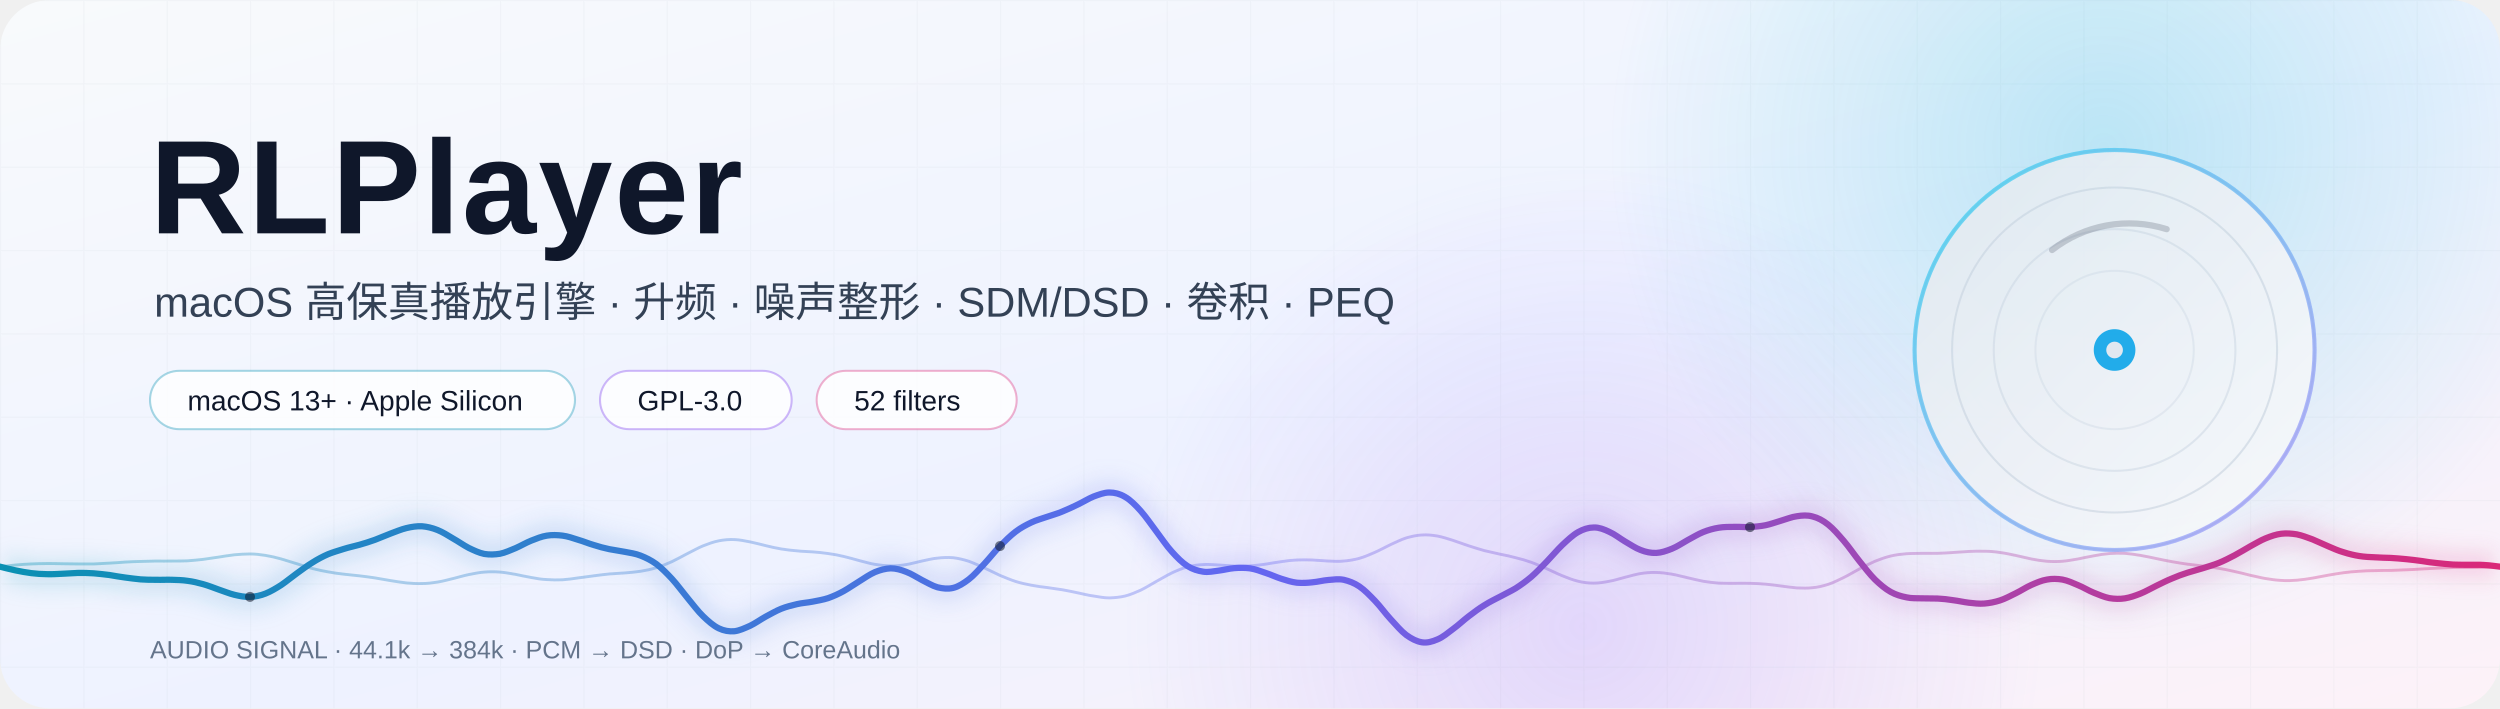
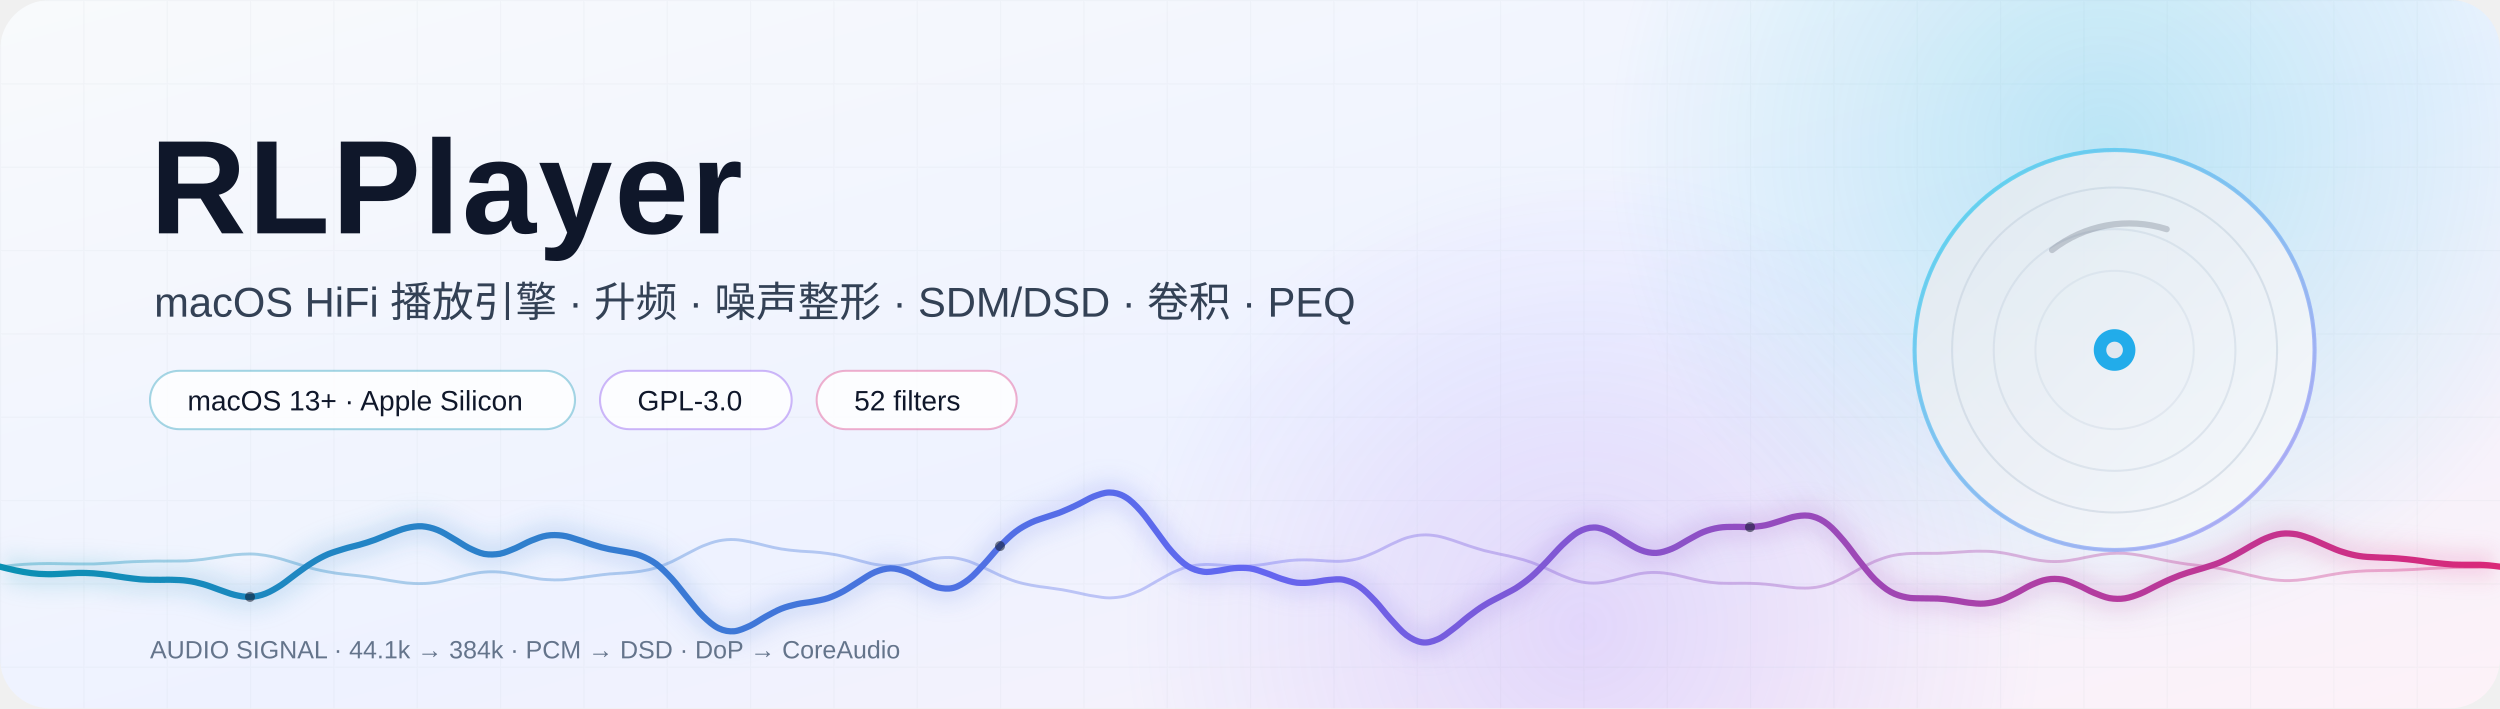
<svg xmlns="http://www.w3.org/2000/svg" width="1200" height="340" viewBox="0 0 1200 340" role="img" aria-labelledby="t d">
  <defs>
    <linearGradient id="bg" x1="0" y1="0" x2="1" y2="1">
      <stop offset="0" stop-color="#f8fafc" />
      <stop offset="0.55" stop-color="#eef2ff" />
      <stop offset="1" stop-color="#fdf2f8" />
    </linearGradient>
    <radialGradient id="glowA" cx="0.5" cy="0.5" r="0.5">
      <stop offset="0" stop-color="#06b6d4" stop-opacity="0.22" />
      <stop offset="1" stop-color="#06b6d4" stop-opacity="0" />
    </radialGradient>
    <radialGradient id="glowB" cx="0.5" cy="0.5" r="0.5">
      <stop offset="0" stop-color="#8b5cf6" stop-opacity="0.18" />
      <stop offset="1" stop-color="#8b5cf6" stop-opacity="0" />
    </radialGradient>
    <linearGradient id="wave" x1="0" y1="0" x2="1" y2="0">
      <stop offset="0" stop-color="#0891b2" />
      <stop offset="0.5" stop-color="#6366f1" />
      <stop offset="1" stop-color="#db2777" />
    </linearGradient>
    <linearGradient id="disc" x1="0" y1="0" x2="1" y2="1">
      <stop offset="0" stop-color="#e2e8f0" />
      <stop offset="1" stop-color="#f8fafc" />
    </linearGradient>
    <linearGradient id="ring" x1="0" y1="0" x2="1" y2="1">
      <stop offset="0" stop-color="#22d3ee" />
      <stop offset="1" stop-color="#a78bfa" />
    </linearGradient>
    <filter id="soft" x="-20%" y="-80%" width="140%" height="260%">
      <feGaussianBlur stdDeviation="6" />
    </filter>
    <pattern id="grid" width="40" height="40" patternUnits="userSpaceOnUse">
      <path d="M 40 0 L 0 0 0 40" fill="none" stroke="#94a3b8" stroke-opacity="0.07" stroke-width="1" />
    </pattern>
    <clipPath id="round">
      <rect x="0" y="0" width="1200" height="340" rx="24" />
    </clipPath>
  </defs>
  <g clip-path="url(#round)">
    <rect width="1200" height="340" fill="url(#bg)" />
    <rect width="1200" height="340" fill="url(#grid)" />
    <circle cx="1010" cy="70" r="240" fill="url(#glowA)" />
    <circle cx="760" cy="300" r="220" fill="url(#glowB)" />
    <g opacity="0.9">
      <circle cx="1015" cy="168" r="96" fill="url(#disc)" stroke="#cbd5e1" stroke-width="1" />
      <circle cx="1015" cy="168" r="96" fill="none" stroke="url(#ring)" stroke-width="2" opacity="0.75" />
      <circle cx="1015" cy="168" r="78" fill="none" stroke="#cbd5e1" stroke-width="1" opacity="0.7" />
      <circle cx="1015" cy="168" r="58" fill="none" stroke="#cbd5e1" stroke-width="1" opacity="0.55" />
      <circle cx="1015" cy="168" r="38" fill="none" stroke="#cbd5e1" stroke-width="1" opacity="0.4" />
      <circle cx="1015" cy="168" r="10" fill="#0ea5e9" />
      <circle cx="1015" cy="168" r="4" fill="#e2e8f0" />
      <path d="M 985 120 A 60 60 0 0 1 1040 110" fill="none" stroke="#0f172a" stroke-opacity="0.2" stroke-width="3" stroke-linecap="round" />
    </g>
    <text x="72" y="112" font-family="-apple-system, BlinkMacSystemFont, 'SF Pro Display', 'Helvetica Neue', Arial, sans-serif" font-size="64" font-weight="700" fill="#0f172a" letter-spacing="1">RLPlayer</text>
-     <text x="74" y="152" font-family="-apple-system, BlinkMacSystemFont, 'PingFang SC', 'Hiragino Sans GB', Arial, sans-serif" font-size="20" fill="#334155">macOS 高保真播放引擎 · 升频 · 噪声整形 · SDM/DSD · 卷积 · PEQ</text>
+     <text x="74" y="152" font-family="-apple-system, BlinkMacSystemFont, 'PingFang SC', 'Hiragino Sans GB', Arial, sans-serif" font-size="20" fill="#334155">macOS HiFi 播放引擎 · 升频 · 噪声整形 · SDM/DSD · 卷积 · PEQ</text>
    <g font-family="-apple-system, BlinkMacSystemFont, 'PingFang SC', Arial, sans-serif" font-size="13.5" fill="#0f172a">
      <rect x="72" y="178" rx="14" width="204" height="28" fill="#ffffff" fill-opacity="0.8" stroke="#0891b2" stroke-opacity="0.35" />
      <text x="90" y="197">macOS 13+ · Apple Silicon</text>
      <rect x="288" y="178" rx="14" width="92" height="28" fill="#ffffff" fill-opacity="0.8" stroke="#7c3aed" stroke-opacity="0.35" />
      <text x="306" y="197">GPL-3.0</text>
      <rect x="392" y="178" rx="14" width="96" height="28" fill="#ffffff" fill-opacity="0.8" stroke="#db2777" stroke-opacity="0.35" />
      <text x="410" y="197">52 filters</text>
    </g>
    <g opacity="0.35">
      <path d="M 0.0 272.0 C 1.2 271.9, 5.0 271.5, 7.5 271.2 C 10.0 271.0, 12.5 270.8, 15.0 270.7 C 17.5 270.6, 20.0 270.5, 22.5 270.5 C 25.0 270.5, 27.5 270.5, 30.0 270.6 C 32.5 270.6, 35.0 270.7, 37.5 270.7 C 40.0 270.7, 42.5 270.7, 45.0 270.7 C 47.5 270.6, 50.0 270.4, 52.5 270.3 C 55.0 270.2, 57.5 270.0, 60.0 269.8 C 62.5 269.7, 65.0 269.5, 67.5 269.5 C 70.0 269.4, 72.5 269.4, 75.0 269.3 C 77.5 269.3, 80.0 269.4, 82.5 269.3 C 85.0 269.3, 87.5 269.3, 90.0 269.2 C 92.5 269.0, 95.0 268.8, 97.5 268.5 C 100.0 268.2, 102.5 267.7, 105.0 267.4 C 107.5 267.0, 110.0 266.6, 112.5 266.3 C 115.0 266.1, 117.5 265.9, 120.0 265.9 C 122.5 265.9, 125.0 266.2, 127.5 266.6 C 130.0 267.0, 132.5 267.6, 135.0 268.3 C 137.5 269.0, 140.0 269.9, 142.5 270.6 C 145.0 271.4, 147.5 272.2, 150.0 272.9 C 152.5 273.5, 155.0 274.1, 157.5 274.5 C 160.0 275.0, 162.5 275.3, 165.0 275.6 C 167.5 275.9, 170.0 276.1, 172.5 276.4 C 175.0 276.7, 177.5 277.0, 180.0 277.4 C 182.5 277.8, 185.0 278.3, 187.5 278.7 C 190.0 279.1, 192.5 279.5, 195.0 279.8 C 197.5 280.0, 200.0 280.2, 202.5 280.1 C 205.0 280.1, 207.5 279.8, 210.0 279.4 C 212.5 279.0, 215.0 278.3, 217.5 277.7 C 220.0 277.1, 222.5 276.3, 225.0 275.8 C 227.5 275.3, 230.0 274.8, 232.5 274.6 C 235.0 274.4, 237.5 274.4, 240.0 274.6 C 242.5 274.8, 245.0 275.3, 247.5 275.7 C 250.0 276.2, 252.5 276.8, 255.0 277.2 C 257.5 277.7, 260.0 278.1, 262.5 278.2 C 265.0 278.4, 267.5 278.4, 270.0 278.3 C 272.5 278.1, 275.0 277.8, 277.5 277.4 C 280.0 277.1, 282.5 276.7, 285.0 276.4 C 287.5 276.0, 290.0 275.8, 292.5 275.5 C 295.0 275.3, 297.5 275.2, 300.0 275.0 C 302.5 274.8, 305.0 274.6, 307.5 274.2 C 310.0 273.8, 312.5 273.3, 315.0 272.5 C 317.5 271.8, 320.0 270.7, 322.5 269.6 C 325.0 268.4, 327.5 267.0, 330.0 265.7 C 332.5 264.5, 335.0 263.0, 337.5 262.0 C 340.0 261.0, 342.5 260.1, 345.0 259.6 C 347.5 259.1, 350.0 258.9, 352.5 259.0 C 355.0 259.1, 357.5 259.6, 360.0 260.1 C 362.5 260.6, 365.0 261.3, 367.5 261.9 C 370.0 262.5, 372.5 263.1, 375.0 263.5 C 377.5 263.9, 380.0 264.2, 382.5 264.4 C 385.0 264.7, 387.5 264.7, 390.0 264.9 C 392.5 265.1, 395.0 265.3, 397.5 265.7 C 400.0 266.0, 402.5 266.5, 405.0 267.1 C 407.5 267.7, 410.0 268.4, 412.5 269.1 C 415.0 269.7, 417.5 270.5, 420.0 270.9 C 422.5 271.3, 425.0 271.6, 427.5 271.6 C 430.0 271.7, 432.5 271.4, 435.0 271.0 C 437.5 270.6, 440.0 269.8, 442.5 269.3 C 445.0 268.8, 447.5 268.1, 450.0 267.9 C 452.5 267.6, 455.0 267.5, 457.5 267.7 C 460.0 268.0, 462.5 268.6, 465.0 269.4 C 467.5 270.3, 470.0 271.5, 472.5 272.6 C 475.0 273.7, 477.5 275.1, 480.0 276.2 C 482.5 277.2, 485.0 278.3, 487.5 279.1 C 490.0 279.9, 492.5 280.4, 495.0 280.9 C 497.5 281.4, 500.0 281.7, 502.5 282.0 C 505.0 282.4, 507.5 282.7, 510.0 283.1 C 512.5 283.5, 515.0 284.1, 517.5 284.6 C 520.0 285.1, 522.5 285.8, 525.0 286.1 C 527.5 286.5, 530.0 287.0, 532.5 287.0 C 535.0 286.9, 537.5 286.7, 540.0 286.1 C 542.5 285.5, 545.0 284.4, 547.5 283.3 C 550.0 282.1, 552.5 280.5, 555.0 279.1 C 557.5 277.8, 560.0 276.2, 562.5 275.0 C 565.0 273.8, 567.5 272.8, 570.0 272.1 C 572.5 271.5, 575.0 271.1, 577.5 271.0 C 580.0 270.8, 582.5 271.1, 585.0 271.2 C 587.5 271.3, 590.0 271.6, 592.5 271.7 C 595.0 271.8, 597.5 271.8, 600.0 271.6 C 602.5 271.5, 605.0 271.1, 607.5 270.8 C 610.0 270.4, 612.5 269.9, 615.0 269.6 C 617.5 269.2, 620.0 268.9, 622.5 268.8 C 625.0 268.7, 627.5 268.7, 630.0 268.8 C 632.5 268.9, 635.0 269.2, 637.5 269.3 C 640.0 269.4, 642.5 269.6, 645.0 269.3 C 647.5 269.1, 650.0 268.7, 652.5 268.0 C 655.0 267.3, 657.5 266.2, 660.0 265.1 C 662.5 264.0, 665.0 262.6, 667.5 261.4 C 670.0 260.3, 672.5 259.0, 675.0 258.2 C 677.5 257.5, 680.0 256.9, 682.5 256.8 C 685.0 256.6, 687.5 256.9, 690.0 257.3 C 692.5 257.8, 695.0 258.6, 697.5 259.4 C 700.0 260.2, 702.5 261.2, 705.0 262.0 C 707.5 262.8, 710.0 263.6, 712.5 264.3 C 715.0 264.9, 717.5 265.4, 720.0 266.0 C 722.5 266.5, 725.0 267.0, 727.5 267.7 C 730.0 268.3, 732.5 269.0, 735.0 269.9 C 737.5 270.8, 740.0 272.0, 742.5 273.0 C 745.0 274.1, 747.5 275.4, 750.0 276.4 C 752.5 277.4, 755.0 278.4, 757.5 279.0 C 760.0 279.6, 762.5 279.9, 765.0 279.9 C 767.5 279.9, 770.0 279.5, 772.5 279.0 C 775.0 278.6, 777.5 277.7, 780.0 277.1 C 782.5 276.5, 785.0 275.7, 787.5 275.3 C 790.0 274.9, 792.5 274.7, 795.0 274.8 C 797.5 274.8, 800.0 275.2, 802.5 275.6 C 805.0 276.0, 807.5 276.8, 810.0 277.3 C 812.5 277.9, 815.0 278.5, 817.5 279.0 C 820.0 279.4, 822.5 279.7, 825.0 279.9 C 827.5 280.0, 830.0 280.0, 832.5 280.0 C 835.0 280.0, 837.5 279.9, 840.0 280.0 C 842.5 280.0, 845.0 280.2, 847.5 280.4 C 850.0 280.6, 852.5 281.0, 855.0 281.3 C 857.5 281.6, 860.0 282.0, 862.5 282.2 C 865.0 282.3, 867.5 282.4, 870.0 282.1 C 872.5 281.9, 875.0 281.3, 877.5 280.5 C 880.0 279.7, 882.5 278.4, 885.0 277.2 C 887.5 276.0, 890.0 274.4, 892.5 273.1 C 895.0 271.8, 897.5 270.5, 900.0 269.4 C 902.5 268.4, 905.0 267.5, 907.5 266.9 C 910.0 266.3, 912.5 266.0, 915.0 265.8 C 917.5 265.6, 920.0 265.7, 922.5 265.6 C 925.0 265.6, 927.5 265.6, 930.0 265.6 C 932.5 265.5, 935.0 265.4, 937.5 265.2 C 940.0 265.1, 942.5 264.8, 945.0 264.7 C 947.5 264.6, 950.0 264.5, 952.5 264.6 C 955.0 264.6, 957.5 264.8, 960.0 265.2 C 962.5 265.5, 965.0 266.1, 967.5 266.6 C 970.0 267.1, 972.5 267.8, 975.0 268.3 C 977.5 268.8, 980.0 269.2, 982.5 269.4 C 985.0 269.6, 987.5 269.6, 990.0 269.4 C 992.5 269.2, 995.0 268.7, 997.5 268.3 C 1000.0 267.8, 1002.5 267.2, 1005.0 266.8 C 1007.5 266.3, 1010.0 265.9, 1012.5 265.7 C 1015.0 265.5, 1017.5 265.5, 1020.0 265.6 C 1022.5 265.8, 1025.0 266.2, 1027.5 266.6 C 1030.0 267.0, 1032.5 267.6, 1035.0 268.1 C 1037.5 268.6, 1040.0 269.2, 1042.5 269.6 C 1045.0 270.1, 1047.5 270.4, 1050.0 270.8 C 1052.5 271.1, 1055.0 271.4, 1057.5 271.7 C 1060.0 272.0, 1062.5 272.3, 1065.0 272.8 C 1067.5 273.2, 1070.0 273.7, 1072.5 274.3 C 1075.0 274.8, 1077.5 275.5, 1080.0 276.1 C 1082.5 276.6, 1085.0 277.3, 1087.5 277.7 C 1090.0 278.1, 1092.5 278.5, 1095.0 278.6 C 1097.5 278.8, 1100.0 278.7, 1102.5 278.5 C 1105.0 278.3, 1107.5 277.9, 1110.0 277.5 C 1112.5 277.1, 1115.0 276.5, 1117.5 276.1 C 1120.0 275.7, 1122.5 275.2, 1125.0 274.9 C 1127.5 274.6, 1130.0 274.3, 1132.5 274.2 C 1135.0 274.0, 1137.5 273.9, 1140.0 273.9 C 1142.5 273.8, 1145.0 273.8, 1147.5 273.8 C 1150.0 273.7, 1152.5 273.6, 1155.0 273.5 C 1157.5 273.4, 1160.0 273.3, 1162.5 273.1 C 1165.0 273.0, 1167.5 272.8, 1170.0 272.7 C 1172.5 272.6, 1175.0 272.5, 1177.5 272.4 C 1180.0 272.4, 1182.5 272.4, 1185.0 272.4 C 1187.5 272.4, 1190.0 272.4, 1192.5 272.3 C 1195.0 272.3, 1198.8 272.1, 1200.0 272.0" fill="none" stroke="url(#wave)" stroke-width="1.4" stroke-linejoin="round" />
    </g>
    <path d="M 0.0 272.0 C 1.2 272.3, 5.0 273.3, 7.5 273.8 C 10.0 274.3, 12.5 274.8, 15.0 275.1 C 17.5 275.4, 20.0 275.6, 22.5 275.6 C 25.0 275.7, 27.5 275.5, 30.0 275.4 C 32.5 275.3, 35.0 275.1, 37.5 275.0 C 40.0 275.0, 42.5 275.0, 45.0 275.2 C 47.5 275.4, 50.0 275.7, 52.5 276.0 C 55.0 276.4, 57.5 276.9, 60.0 277.2 C 62.5 277.5, 65.0 277.9, 67.5 278.1 C 70.0 278.3, 72.5 278.3, 75.0 278.3 C 77.5 278.4, 80.0 278.2, 82.5 278.3 C 85.0 278.4, 87.5 278.4, 90.0 278.8 C 92.5 279.1, 95.0 279.7, 97.5 280.4 C 100.0 281.1, 102.5 282.1, 105.0 283.0 C 107.5 283.8, 110.0 284.9, 112.5 285.5 C 115.0 286.1, 117.5 286.6, 120.0 286.5 C 122.5 286.4, 125.0 285.9, 127.5 284.9 C 130.0 283.9, 132.5 282.4, 135.0 280.8 C 137.5 279.1, 140.0 277.0, 142.5 275.2 C 145.0 273.4, 147.5 271.5, 150.0 270.0 C 152.5 268.4, 155.0 267.1, 157.5 266.0 C 160.0 265.0, 162.5 264.3, 165.0 263.5 C 167.5 262.7, 170.0 262.2, 172.5 261.5 C 175.0 260.8, 177.5 260.0, 180.0 259.1 C 182.5 258.2, 185.0 257.0, 187.5 256.1 C 190.0 255.2, 192.5 254.1, 195.0 253.5 C 197.5 252.9, 200.0 252.5, 202.5 252.6 C 205.0 252.8, 207.5 253.4, 210.0 254.4 C 212.5 255.4, 215.0 257.0, 217.5 258.5 C 220.0 259.9, 222.5 261.7, 225.0 263.0 C 227.5 264.2, 230.0 265.4, 232.5 265.9 C 235.0 266.3, 237.5 266.2, 240.0 265.8 C 242.5 265.3, 245.0 264.1, 247.5 263.1 C 250.0 262.0, 252.5 260.5, 255.0 259.5 C 257.5 258.5, 260.0 257.5, 262.5 257.1 C 265.0 256.7, 267.5 256.8, 270.0 257.1 C 272.5 257.4, 275.0 258.3, 277.5 259.1 C 280.0 259.8, 282.5 260.9, 285.0 261.6 C 287.5 262.4, 290.0 263.1, 292.5 263.6 C 295.0 264.1, 297.5 264.4, 300.0 264.9 C 302.5 265.4, 305.0 265.7, 307.5 266.7 C 310.0 267.7, 312.5 268.9, 315.0 270.7 C 317.5 272.6, 320.0 275.1, 322.5 277.8 C 325.0 280.5, 327.5 284.0, 330.0 287.0 C 332.5 290.0, 335.0 293.4, 337.5 295.8 C 340.0 298.2, 342.5 300.4, 345.0 301.6 C 347.5 302.8, 350.0 303.2, 352.5 303.0 C 355.0 302.7, 357.5 301.5, 360.0 300.4 C 362.5 299.2, 365.0 297.4, 367.5 296.0 C 370.0 294.7, 372.5 293.2, 375.0 292.2 C 377.5 291.2, 380.0 290.6, 382.5 290.0 C 385.0 289.4, 387.5 289.3, 390.0 288.8 C 392.5 288.3, 395.0 287.9, 397.5 287.1 C 400.0 286.2, 402.5 285.1, 405.0 283.7 C 407.5 282.3, 410.0 280.5, 412.5 279.0 C 415.0 277.4, 417.5 275.7, 420.0 274.6 C 422.5 273.6, 425.0 272.9, 427.5 272.8 C 430.0 272.8, 432.5 273.5, 435.0 274.5 C 437.5 275.4, 440.0 277.1, 442.5 278.4 C 445.0 279.6, 447.5 281.2, 450.0 281.9 C 452.5 282.5, 455.0 282.8, 457.5 282.2 C 460.0 281.6, 462.5 280.0, 465.0 278.1 C 467.5 276.2, 470.0 273.2, 472.5 270.6 C 475.0 267.9, 477.5 264.7, 480.0 262.1 C 482.5 259.6, 485.0 257.1, 487.5 255.2 C 490.0 253.3, 492.5 252.0, 495.0 250.8 C 497.5 249.6, 500.0 249.0, 502.5 248.1 C 505.0 247.2, 507.5 246.6, 510.0 245.5 C 512.5 244.5, 515.0 243.3, 517.5 242.1 C 520.0 240.9, 522.5 239.3, 525.0 238.3 C 527.5 237.4, 530.0 236.4, 532.5 236.4 C 535.0 236.4, 537.5 237.0, 540.0 238.5 C 542.5 239.9, 545.0 242.4, 547.5 245.2 C 550.0 248.0, 552.5 251.7, 555.0 255.0 C 557.5 258.3, 560.0 262.1, 562.5 264.8 C 565.0 267.6, 567.5 270.1, 570.0 271.7 C 572.5 273.3, 575.0 274.0, 577.5 274.4 C 580.0 274.8, 582.5 274.2, 585.0 273.9 C 587.5 273.6, 590.0 272.9, 592.5 272.7 C 595.0 272.5, 597.5 272.5, 600.0 272.8 C 602.5 273.2, 605.0 274.1, 607.5 275.0 C 610.0 275.8, 612.5 277.0, 615.0 277.8 C 617.5 278.6, 620.0 279.4, 622.5 279.7 C 625.0 279.9, 627.5 279.8, 630.0 279.5 C 632.5 279.3, 635.0 278.6, 637.5 278.4 C 640.0 278.2, 642.5 277.8, 645.0 278.3 C 647.5 278.9, 650.0 279.8, 652.5 281.5 C 655.0 283.2, 657.5 285.8, 660.0 288.4 C 662.5 291.0, 665.0 294.5, 667.5 297.2 C 670.0 299.9, 672.5 302.9, 675.0 304.8 C 677.5 306.6, 680.0 307.9, 682.5 308.3 C 685.0 308.7, 687.5 308.0, 690.0 306.9 C 692.5 305.9, 695.0 303.8, 697.5 301.9 C 700.0 300.1, 702.5 297.7, 705.0 295.8 C 707.5 293.9, 710.0 292.0, 712.5 290.5 C 715.0 288.9, 717.5 287.7, 720.0 286.4 C 722.5 285.0, 725.0 283.9, 727.5 282.4 C 730.0 280.8, 732.5 279.0, 735.0 276.9 C 737.5 274.7, 740.0 272.1, 742.5 269.5 C 745.0 266.9, 747.5 263.9, 750.0 261.5 C 752.5 259.2, 755.0 256.8, 757.5 255.4 C 760.0 254.0, 762.5 253.2, 765.0 253.2 C 767.5 253.1, 770.0 254.1, 772.5 255.3 C 775.0 256.4, 777.5 258.4, 780.0 259.9 C 782.5 261.3, 785.0 263.1, 787.5 264.0 C 790.0 265.0, 792.5 265.5, 795.0 265.4 C 797.5 265.3, 800.0 264.4, 802.5 263.4 C 805.0 262.4, 807.5 260.7, 810.0 259.3 C 812.5 258.0, 815.0 256.4, 817.5 255.4 C 820.0 254.4, 822.5 253.7, 825.0 253.3 C 827.5 252.9, 830.0 252.9, 832.5 252.9 C 835.0 252.8, 837.5 253.1, 840.0 253.0 C 842.5 252.8, 845.0 252.6, 847.5 252.1 C 850.0 251.6, 852.5 250.6, 855.0 249.9 C 857.5 249.2, 860.0 248.1, 862.5 247.8 C 865.0 247.4, 867.5 247.2, 870.0 247.9 C 872.5 248.5, 875.0 249.8, 877.5 251.8 C 880.0 253.8, 882.5 256.7, 885.0 259.6 C 887.5 262.5, 890.0 266.2, 892.5 269.3 C 895.0 272.4, 897.5 275.7, 900.0 278.2 C 902.5 280.6, 905.0 282.7, 907.5 284.1 C 910.0 285.5, 912.5 286.2, 915.0 286.7 C 917.5 287.3, 920.0 287.1, 922.5 287.2 C 925.0 287.3, 927.5 287.2, 930.0 287.3 C 932.5 287.4, 935.0 287.7, 937.5 288.1 C 940.0 288.4, 942.5 289.0, 945.0 289.3 C 947.5 289.6, 950.0 289.9, 952.5 289.7 C 955.0 289.5, 957.5 289.0, 960.0 288.2 C 962.5 287.4, 965.0 286.0, 967.5 284.8 C 970.0 283.6, 972.5 281.9, 975.0 280.8 C 977.5 279.7, 980.0 278.6, 982.5 278.2 C 985.0 277.7, 987.5 277.8, 990.0 278.2 C 992.5 278.7, 995.0 279.8, 997.5 280.9 C 1000.0 281.9, 1002.5 283.5, 1005.0 284.5 C 1007.5 285.5, 1010.0 286.6, 1012.5 287.1 C 1015.0 287.5, 1017.5 287.6, 1020.0 287.2 C 1022.5 286.8, 1025.0 285.9, 1027.5 284.9 C 1030.0 283.9, 1032.5 282.4, 1035.0 281.2 C 1037.5 280.0, 1040.0 278.7, 1042.5 277.7 C 1045.0 276.6, 1047.5 275.7, 1050.0 274.9 C 1052.5 274.1, 1055.0 273.5, 1057.5 272.7 C 1060.0 271.9, 1062.5 271.2, 1065.0 270.2 C 1067.5 269.2, 1070.0 267.9, 1072.5 266.6 C 1075.0 265.3, 1077.5 263.7, 1080.0 262.3 C 1082.5 261.0, 1085.0 259.4, 1087.5 258.4 C 1090.0 257.4, 1092.5 256.5, 1095.0 256.2 C 1097.5 255.9, 1100.0 256.1, 1102.5 256.5 C 1105.0 257.0, 1107.5 258.0, 1110.0 258.9 C 1112.5 259.9, 1115.0 261.2, 1117.5 262.2 C 1120.0 263.3, 1122.5 264.4, 1125.0 265.1 C 1127.5 265.9, 1130.0 266.5, 1132.5 266.9 C 1135.0 267.3, 1137.5 267.4, 1140.0 267.5 C 1142.5 267.7, 1145.0 267.7, 1147.5 267.8 C 1150.0 268.0, 1152.5 268.1, 1155.0 268.4 C 1157.5 268.6, 1160.0 269.0, 1162.5 269.3 C 1165.0 269.7, 1167.5 270.1, 1170.0 270.3 C 1172.5 270.6, 1175.0 270.8, 1177.5 271.0 C 1180.0 271.1, 1182.5 271.1, 1185.0 271.1 C 1187.5 271.2, 1190.0 271.0, 1192.5 271.2 C 1195.0 271.3, 1198.8 271.9, 1200.0 272.0" fill="none" stroke="url(#wave)" stroke-width="3" stroke-linejoin="round" stroke-linecap="round" />
    <path d="M 0.0 272.0 C 1.2 272.3, 5.0 273.3, 7.5 273.8 C 10.0 274.3, 12.5 274.8, 15.0 275.1 C 17.5 275.4, 20.0 275.6, 22.5 275.6 C 25.0 275.7, 27.5 275.5, 30.0 275.4 C 32.5 275.3, 35.0 275.1, 37.5 275.0 C 40.0 275.0, 42.5 275.0, 45.0 275.2 C 47.5 275.4, 50.0 275.7, 52.5 276.0 C 55.0 276.4, 57.5 276.9, 60.0 277.2 C 62.5 277.5, 65.0 277.9, 67.5 278.1 C 70.0 278.3, 72.5 278.3, 75.0 278.3 C 77.5 278.4, 80.0 278.2, 82.5 278.3 C 85.0 278.4, 87.5 278.4, 90.0 278.8 C 92.5 279.1, 95.0 279.7, 97.5 280.4 C 100.0 281.1, 102.5 282.1, 105.0 283.0 C 107.5 283.8, 110.0 284.9, 112.5 285.5 C 115.0 286.1, 117.5 286.6, 120.0 286.5 C 122.5 286.4, 125.0 285.9, 127.5 284.9 C 130.0 283.9, 132.5 282.4, 135.0 280.8 C 137.5 279.1, 140.0 277.0, 142.5 275.2 C 145.0 273.4, 147.5 271.5, 150.0 270.0 C 152.5 268.4, 155.0 267.1, 157.5 266.0 C 160.0 265.0, 162.5 264.3, 165.0 263.5 C 167.5 262.7, 170.0 262.2, 172.5 261.5 C 175.0 260.8, 177.5 260.0, 180.0 259.1 C 182.5 258.2, 185.0 257.0, 187.5 256.1 C 190.0 255.2, 192.5 254.1, 195.0 253.5 C 197.5 252.9, 200.0 252.5, 202.5 252.6 C 205.0 252.8, 207.5 253.4, 210.0 254.4 C 212.5 255.4, 215.0 257.0, 217.5 258.5 C 220.0 259.9, 222.5 261.7, 225.0 263.0 C 227.5 264.2, 230.0 265.4, 232.5 265.9 C 235.0 266.3, 237.5 266.2, 240.0 265.8 C 242.5 265.3, 245.0 264.1, 247.5 263.1 C 250.0 262.0, 252.5 260.5, 255.0 259.5 C 257.5 258.5, 260.0 257.5, 262.5 257.1 C 265.0 256.7, 267.5 256.8, 270.0 257.1 C 272.5 257.4, 275.0 258.3, 277.5 259.1 C 280.0 259.8, 282.5 260.9, 285.0 261.6 C 287.5 262.4, 290.0 263.1, 292.5 263.6 C 295.0 264.1, 297.5 264.4, 300.0 264.9 C 302.5 265.4, 305.0 265.7, 307.5 266.7 C 310.0 267.7, 312.5 268.9, 315.0 270.7 C 317.5 272.6, 320.0 275.1, 322.5 277.8 C 325.0 280.5, 327.5 284.0, 330.0 287.0 C 332.5 290.0, 335.0 293.4, 337.5 295.8 C 340.0 298.2, 342.5 300.4, 345.0 301.6 C 347.5 302.8, 350.0 303.2, 352.5 303.0 C 355.0 302.7, 357.5 301.5, 360.0 300.4 C 362.5 299.2, 365.0 297.4, 367.5 296.0 C 370.0 294.7, 372.5 293.2, 375.0 292.2 C 377.5 291.2, 380.0 290.6, 382.5 290.0 C 385.0 289.4, 387.5 289.3, 390.0 288.8 C 392.5 288.3, 395.0 287.9, 397.5 287.1 C 400.0 286.2, 402.5 285.1, 405.0 283.7 C 407.5 282.3, 410.0 280.5, 412.5 279.0 C 415.0 277.4, 417.5 275.7, 420.0 274.6 C 422.5 273.6, 425.0 272.9, 427.5 272.8 C 430.0 272.8, 432.5 273.5, 435.0 274.5 C 437.5 275.4, 440.0 277.1, 442.5 278.4 C 445.0 279.6, 447.5 281.2, 450.0 281.9 C 452.5 282.5, 455.0 282.8, 457.5 282.2 C 460.0 281.6, 462.5 280.0, 465.0 278.1 C 467.5 276.2, 470.0 273.2, 472.5 270.6 C 475.0 267.9, 477.5 264.7, 480.0 262.1 C 482.5 259.6, 485.0 257.1, 487.5 255.2 C 490.0 253.3, 492.5 252.0, 495.0 250.8 C 497.5 249.6, 500.0 249.0, 502.5 248.1 C 505.0 247.2, 507.5 246.6, 510.0 245.5 C 512.5 244.5, 515.0 243.3, 517.5 242.1 C 520.0 240.9, 522.5 239.3, 525.0 238.3 C 527.5 237.4, 530.0 236.4, 532.5 236.4 C 535.0 236.4, 537.5 237.0, 540.0 238.5 C 542.5 239.9, 545.0 242.4, 547.5 245.2 C 550.0 248.0, 552.5 251.7, 555.0 255.0 C 557.5 258.3, 560.0 262.1, 562.5 264.8 C 565.0 267.6, 567.5 270.1, 570.0 271.7 C 572.5 273.3, 575.0 274.0, 577.5 274.4 C 580.0 274.8, 582.5 274.2, 585.0 273.9 C 587.5 273.6, 590.0 272.9, 592.5 272.7 C 595.0 272.5, 597.5 272.5, 600.0 272.8 C 602.5 273.2, 605.0 274.1, 607.5 275.0 C 610.0 275.8, 612.5 277.0, 615.0 277.8 C 617.5 278.6, 620.0 279.4, 622.5 279.7 C 625.0 279.9, 627.5 279.8, 630.0 279.5 C 632.5 279.3, 635.0 278.6, 637.5 278.4 C 640.0 278.2, 642.5 277.8, 645.0 278.3 C 647.5 278.9, 650.0 279.8, 652.5 281.5 C 655.0 283.2, 657.5 285.8, 660.0 288.4 C 662.5 291.0, 665.0 294.5, 667.5 297.2 C 670.0 299.9, 672.5 302.9, 675.0 304.8 C 677.5 306.6, 680.0 307.9, 682.5 308.3 C 685.0 308.7, 687.5 308.0, 690.0 306.9 C 692.5 305.9, 695.0 303.8, 697.5 301.9 C 700.0 300.1, 702.5 297.7, 705.0 295.8 C 707.5 293.9, 710.0 292.0, 712.5 290.5 C 715.0 288.9, 717.5 287.7, 720.0 286.4 C 722.5 285.0, 725.0 283.9, 727.5 282.4 C 730.0 280.8, 732.5 279.0, 735.0 276.9 C 737.5 274.7, 740.0 272.1, 742.5 269.5 C 745.0 266.9, 747.5 263.9, 750.0 261.5 C 752.5 259.2, 755.0 256.8, 757.5 255.4 C 760.0 254.0, 762.5 253.2, 765.0 253.2 C 767.5 253.1, 770.0 254.1, 772.5 255.3 C 775.0 256.4, 777.5 258.4, 780.0 259.9 C 782.5 261.3, 785.0 263.1, 787.5 264.0 C 790.0 265.0, 792.5 265.5, 795.0 265.4 C 797.5 265.3, 800.0 264.4, 802.5 263.4 C 805.0 262.4, 807.5 260.7, 810.0 259.3 C 812.5 258.0, 815.0 256.4, 817.5 255.4 C 820.0 254.4, 822.5 253.7, 825.0 253.3 C 827.5 252.9, 830.0 252.9, 832.5 252.9 C 835.0 252.8, 837.5 253.1, 840.0 253.0 C 842.5 252.8, 845.0 252.6, 847.5 252.1 C 850.0 251.6, 852.5 250.6, 855.0 249.9 C 857.5 249.2, 860.0 248.1, 862.5 247.8 C 865.0 247.4, 867.5 247.2, 870.0 247.9 C 872.5 248.5, 875.0 249.8, 877.5 251.8 C 880.0 253.8, 882.5 256.7, 885.0 259.6 C 887.5 262.5, 890.0 266.2, 892.5 269.3 C 895.0 272.4, 897.5 275.7, 900.0 278.2 C 902.5 280.6, 905.0 282.7, 907.5 284.1 C 910.0 285.5, 912.5 286.2, 915.0 286.7 C 917.5 287.3, 920.0 287.1, 922.5 287.2 C 925.0 287.3, 927.5 287.2, 930.0 287.3 C 932.5 287.4, 935.0 287.7, 937.5 288.1 C 940.0 288.4, 942.5 289.0, 945.0 289.3 C 947.5 289.6, 950.0 289.9, 952.5 289.7 C 955.0 289.5, 957.5 289.0, 960.0 288.2 C 962.5 287.4, 965.0 286.0, 967.5 284.8 C 970.0 283.6, 972.5 281.9, 975.0 280.8 C 977.5 279.7, 980.0 278.6, 982.5 278.2 C 985.0 277.7, 987.5 277.8, 990.0 278.2 C 992.5 278.7, 995.0 279.8, 997.5 280.9 C 1000.0 281.9, 1002.5 283.5, 1005.0 284.5 C 1007.5 285.5, 1010.0 286.6, 1012.5 287.1 C 1015.0 287.5, 1017.5 287.6, 1020.0 287.2 C 1022.5 286.8, 1025.0 285.9, 1027.5 284.9 C 1030.0 283.9, 1032.5 282.4, 1035.0 281.2 C 1037.5 280.0, 1040.0 278.7, 1042.5 277.7 C 1045.0 276.6, 1047.5 275.7, 1050.0 274.9 C 1052.5 274.1, 1055.0 273.5, 1057.5 272.7 C 1060.0 271.9, 1062.5 271.2, 1065.0 270.2 C 1067.5 269.2, 1070.0 267.9, 1072.5 266.6 C 1075.0 265.3, 1077.5 263.7, 1080.0 262.3 C 1082.5 261.0, 1085.0 259.4, 1087.5 258.4 C 1090.0 257.4, 1092.5 256.5, 1095.0 256.2 C 1097.5 255.9, 1100.0 256.1, 1102.5 256.5 C 1105.0 257.0, 1107.5 258.0, 1110.0 258.9 C 1112.5 259.9, 1115.0 261.2, 1117.5 262.2 C 1120.0 263.3, 1122.5 264.4, 1125.0 265.1 C 1127.5 265.9, 1130.0 266.5, 1132.5 266.9 C 1135.0 267.3, 1137.5 267.4, 1140.0 267.5 C 1142.5 267.7, 1145.0 267.7, 1147.5 267.8 C 1150.0 268.0, 1152.5 268.1, 1155.0 268.4 C 1157.5 268.6, 1160.0 269.0, 1162.5 269.3 C 1165.0 269.7, 1167.5 270.1, 1170.0 270.3 C 1172.5 270.6, 1175.0 270.8, 1177.5 271.0 C 1180.0 271.1, 1182.5 271.1, 1185.0 271.1 C 1187.5 271.2, 1190.0 271.0, 1192.5 271.2 C 1195.0 271.3, 1198.8 271.9, 1200.0 272.0" fill="none" stroke="url(#wave)" stroke-width="8" opacity="0.25" filter="url(#soft)" />
    <g fill="#0f172a" opacity="0.55">
      <circle cx="120" cy="286.5" r="2.4" />
      <circle cx="480" cy="262.1" r="2.4" />
      <circle cx="840" cy="253.0" r="2.4" />
    </g>
    <text x="72" y="316" font-family="-apple-system, BlinkMacSystemFont, 'PingFang SC', Arial, sans-serif" font-size="12" fill="#64748b">AUDIO SIGNAL · 44.1k → 384k · PCM → DSD · DoP → CoreAudio</text>
  </g>
</svg>
